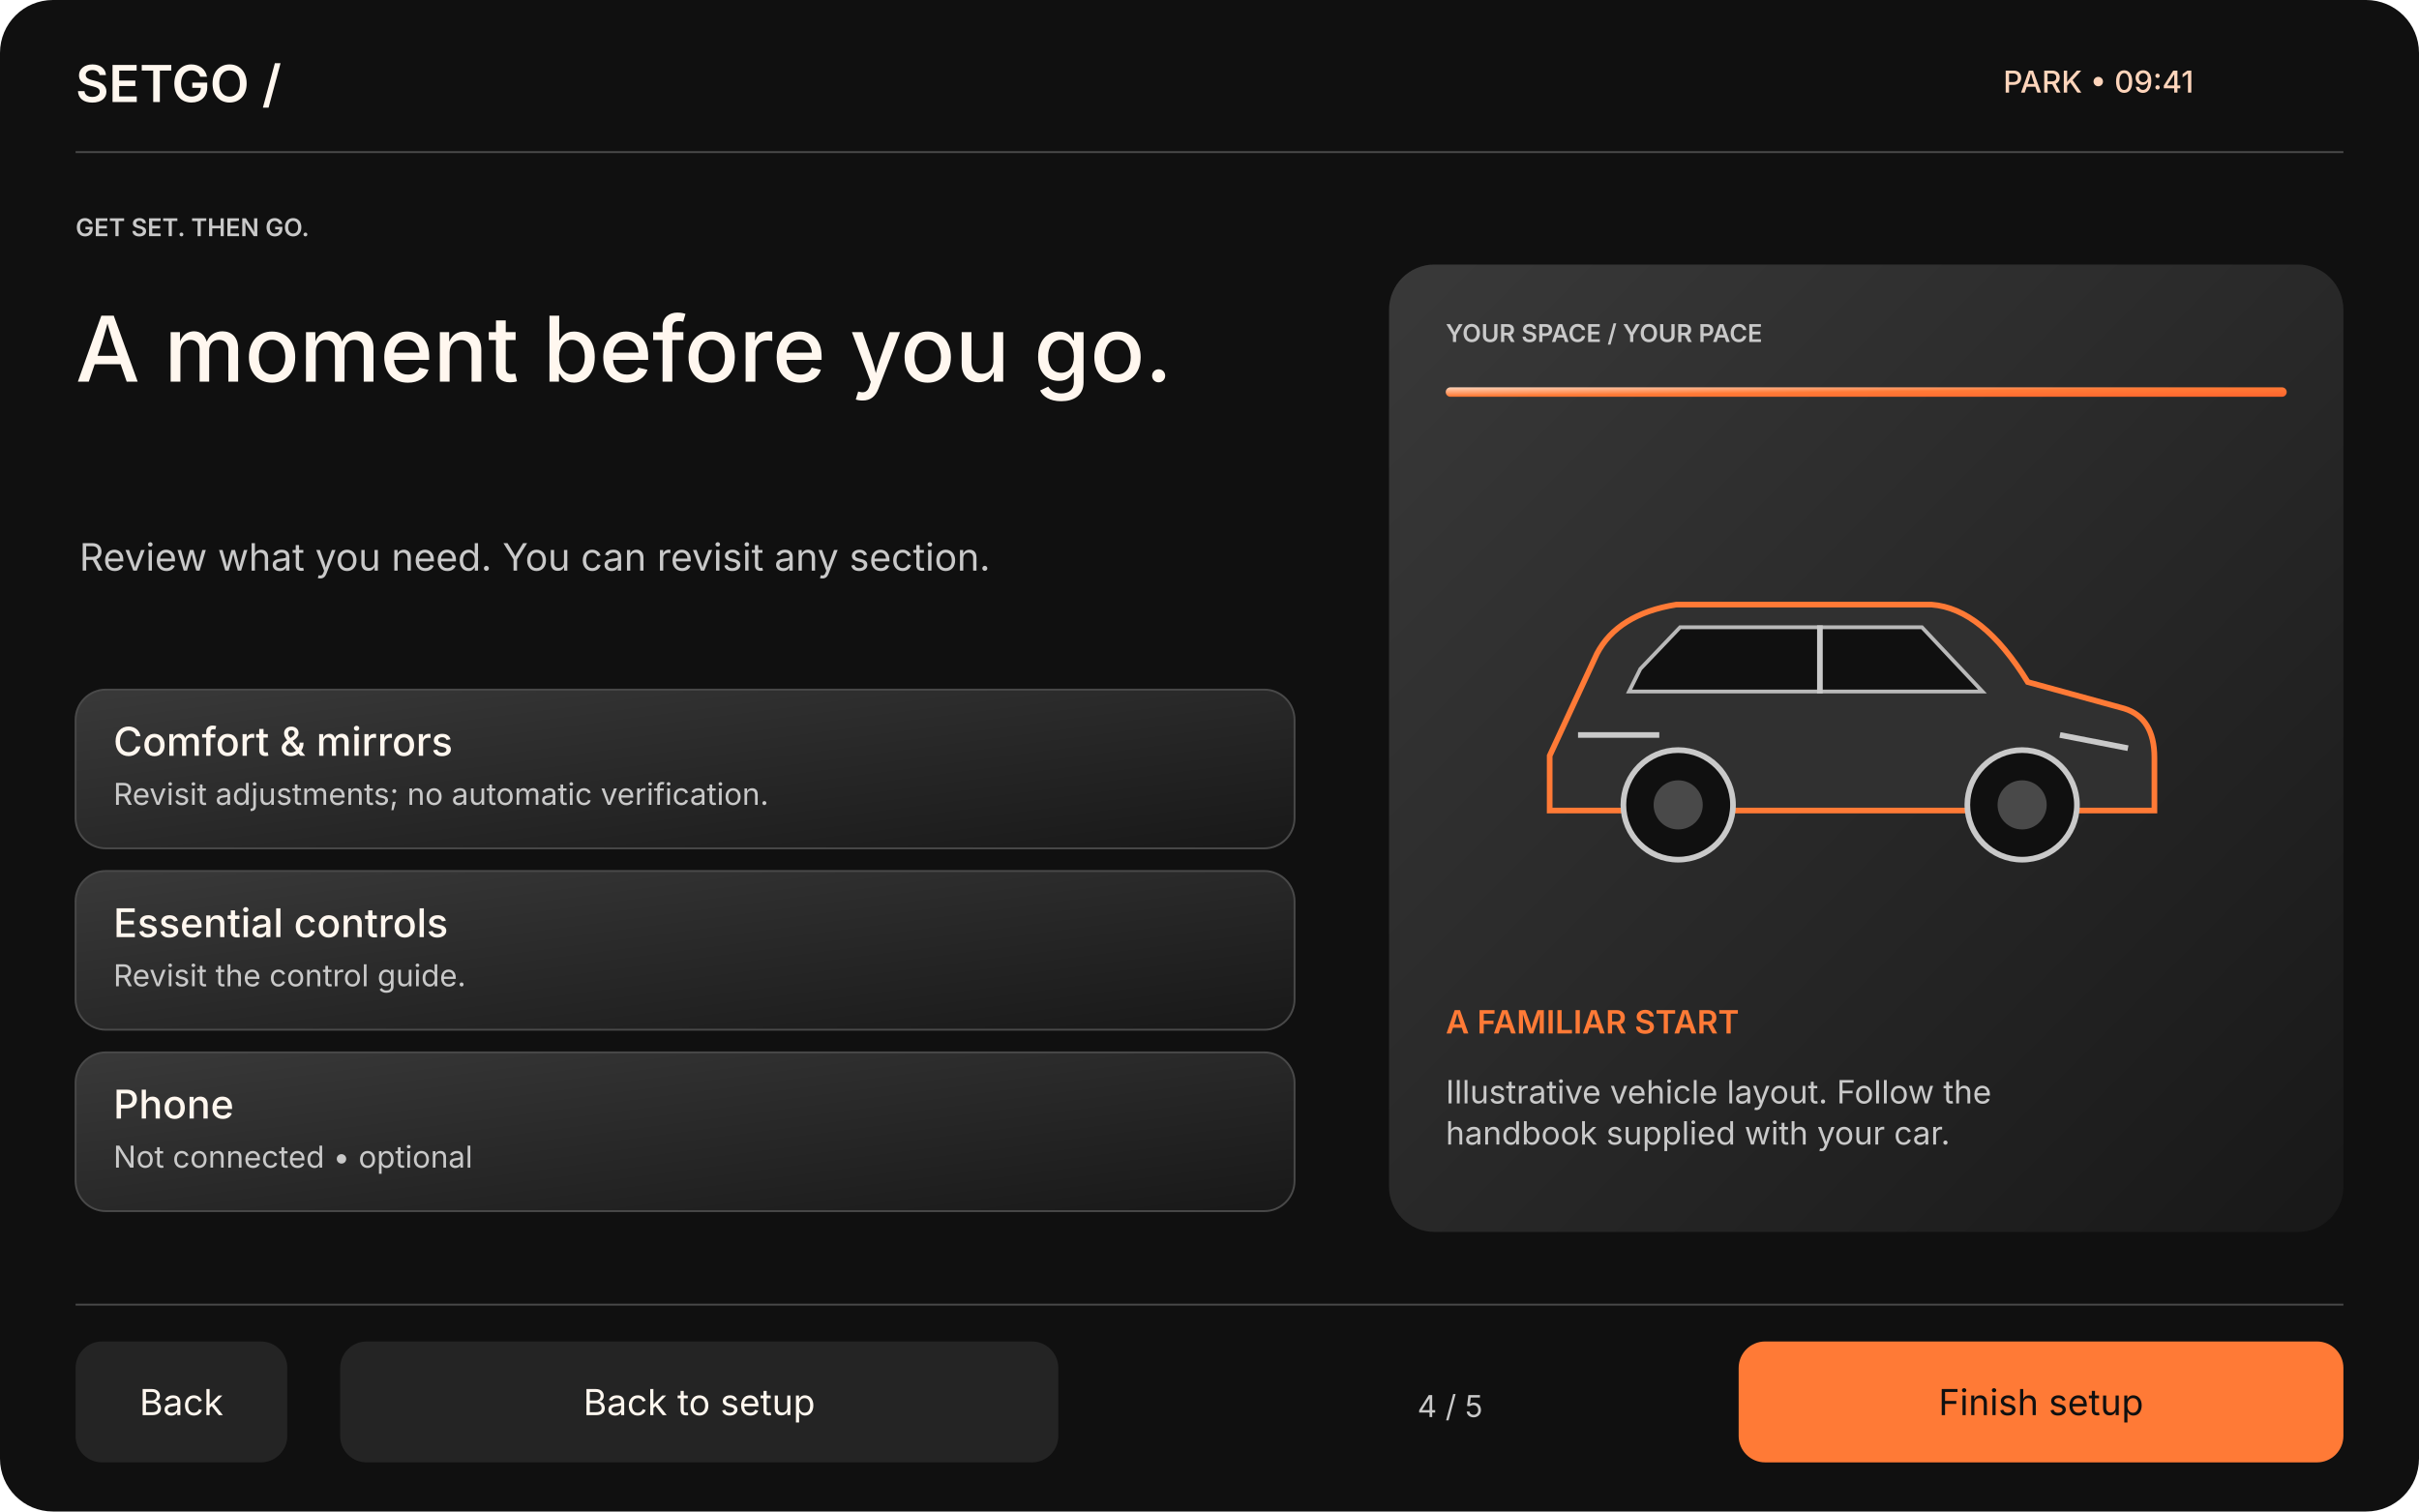
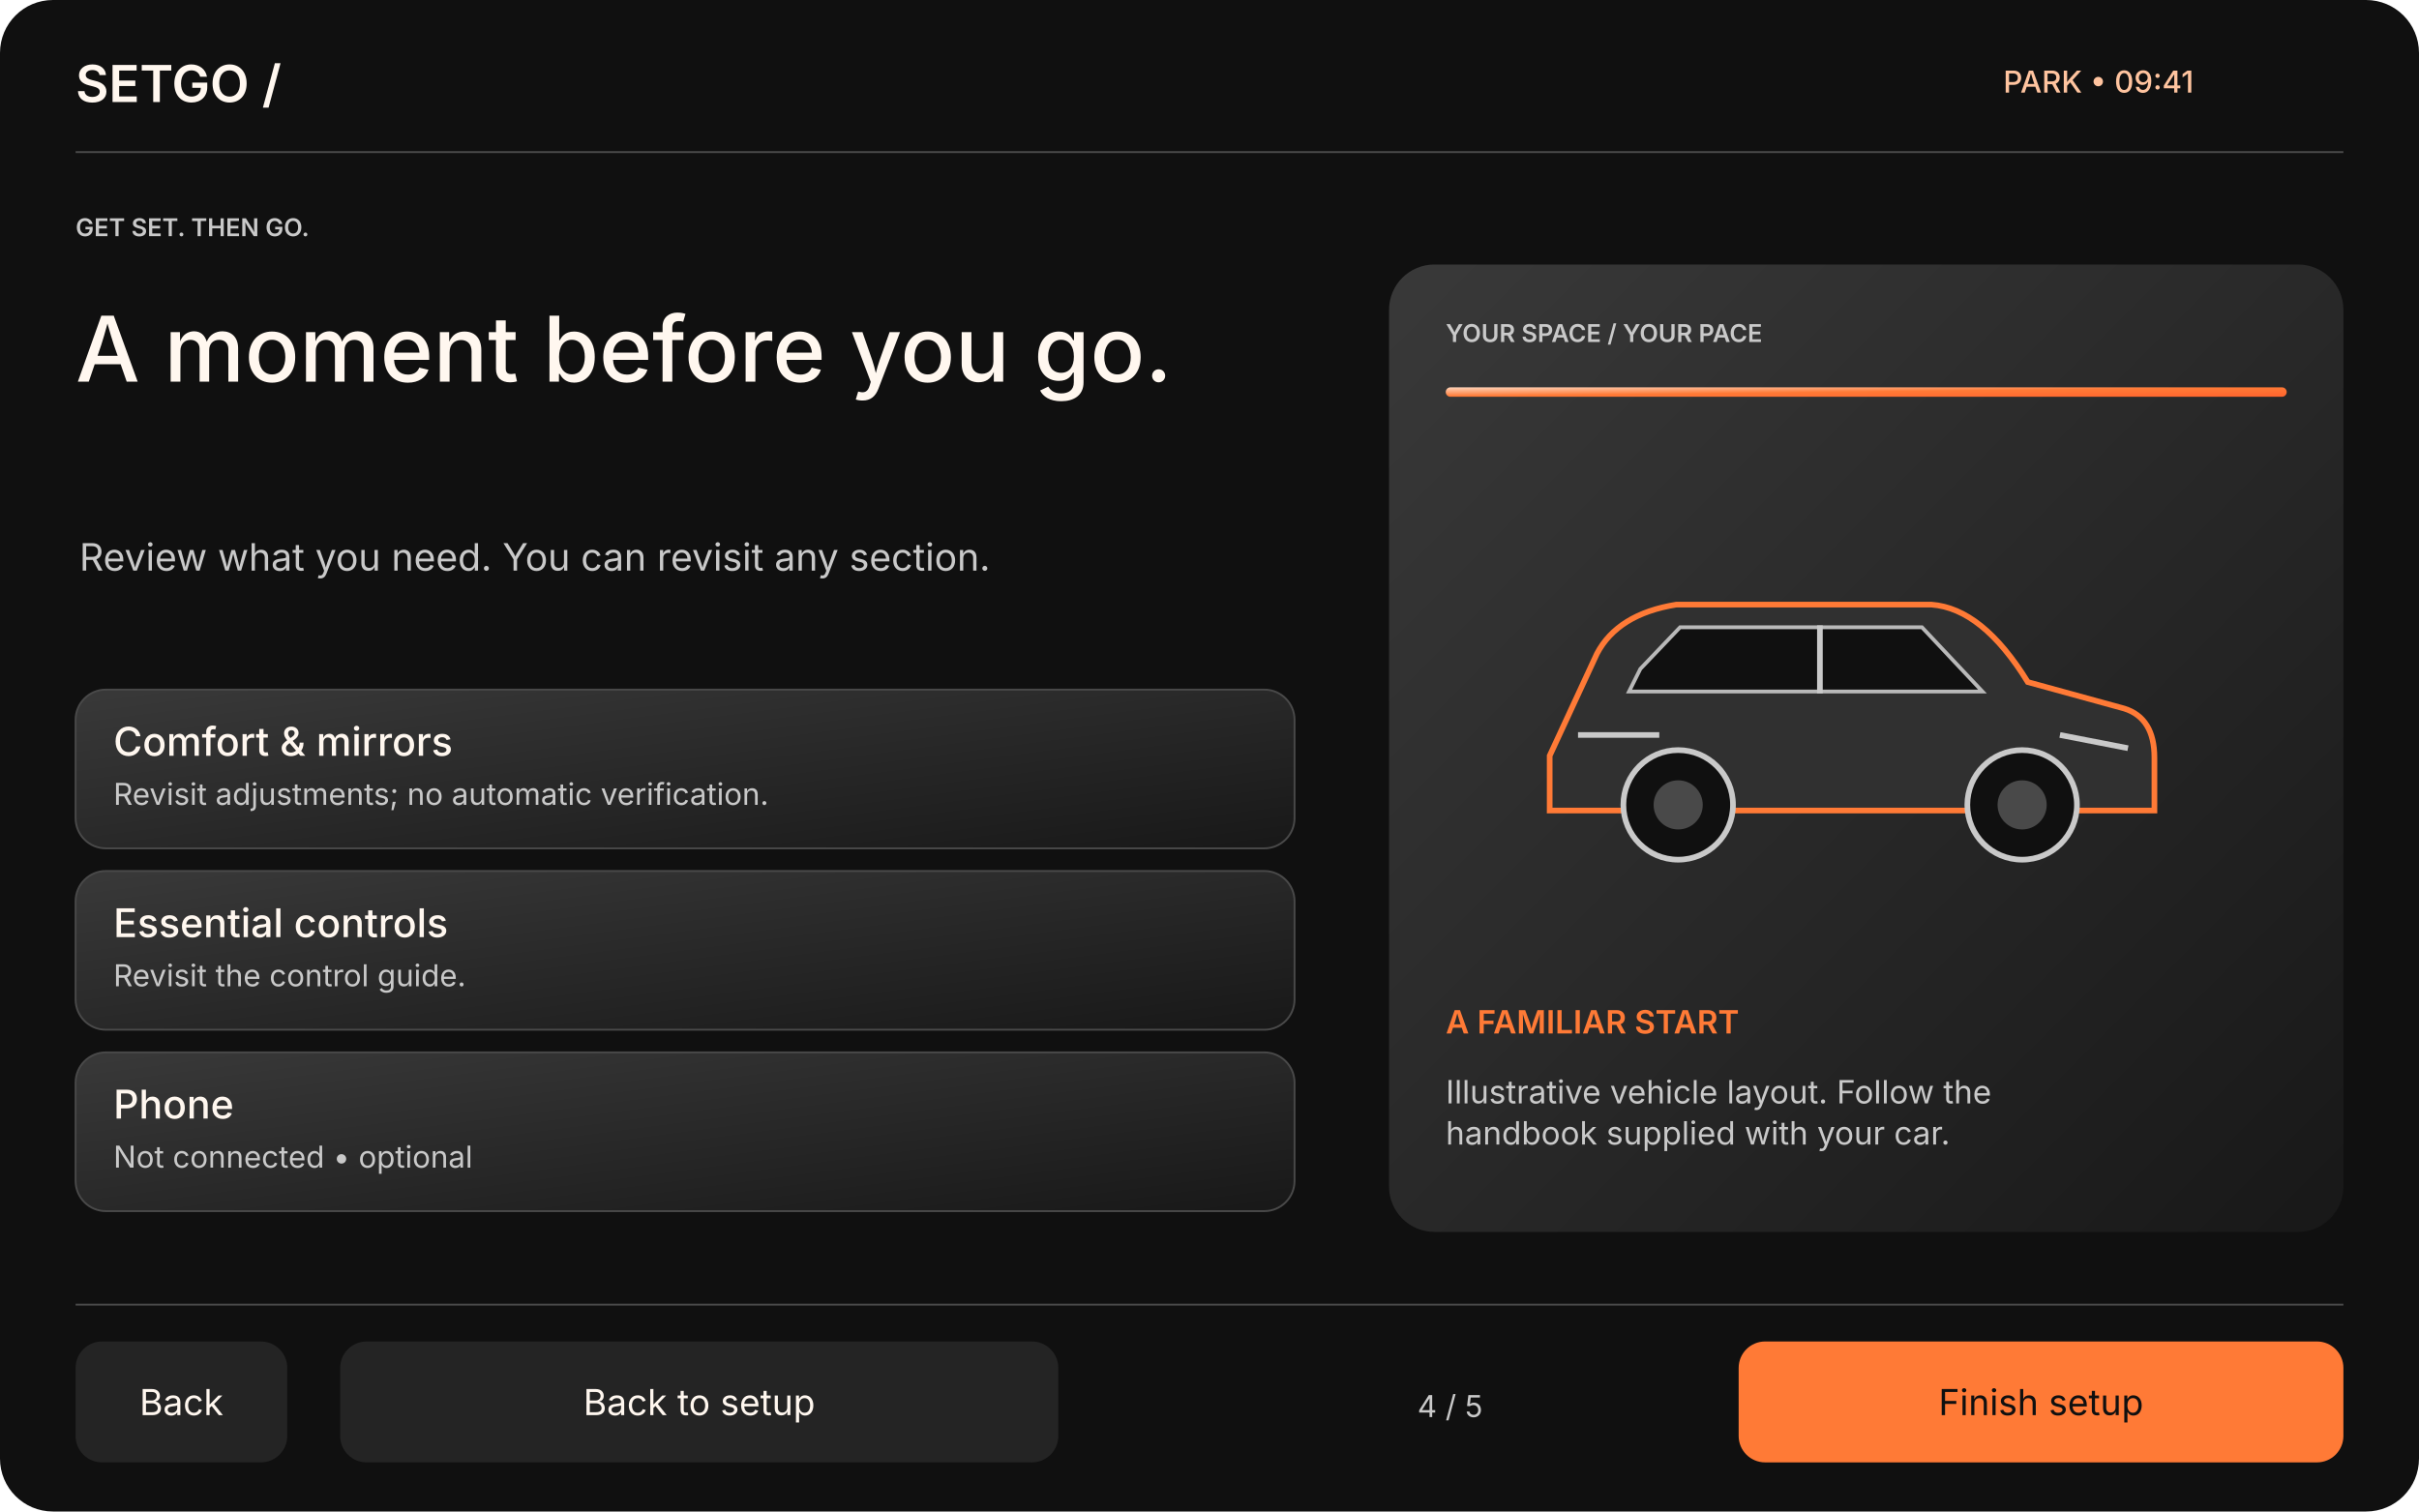
<svg xmlns="http://www.w3.org/2000/svg" width="1280" height="800" viewBox="0 0 1280 800">
  <defs>
    <linearGradient id="glass" x2="1" y2="1">
      <stop stop-color="#393939" />
      <stop offset="1" stop-color="#181818" />
    </linearGradient>
    <linearGradient id="signature" x1="0" y1="0" x2="1" y2="1">
      <stop stop-color="#FFD5BB" />
      <stop offset=".48" stop-color="#FF7A36" />
      <stop offset="1" stop-color="#FF642D" />
    </linearGradient>
  </defs>
  <rect x="0" y="0" width="1280" height="800" rx="28" fill="#101010" stroke="none" />
  <text x="40" y="54.0" font-family="Inter,Arial,sans-serif" font-size="27" font-weight="600" fill="#FFF7EF">SETGO /</text>
-   <text x="1060" y="49.0" font-family="Inter,Arial,sans-serif" font-size="16" font-weight="500" fill="#FFD5BB">PARK  •  09:41</text>
+   <text x="1060" y="49.0" font-family="Inter,Arial,sans-serif" font-size="16" font-weight="500" fill="#FFC49F">PARK  •  09:41</text>
  <rect x="40" y="80" width="1200" height="1" rx="0" fill="#494949" stroke="none" />
  <text x="40" y="125.0" font-family="Inter,Arial,sans-serif" font-size="13" font-weight="600" fill="#C9C9C9">GET SET. THEN GO.</text>
  <text x="40" y="202.0" font-family="Inter,Arial,sans-serif" font-size="48" font-weight="500" fill="#FFF7EF">A moment before you go.</text>
  <text x="42" y="302.0" font-family="Inter,Arial,sans-serif" font-size="20" font-weight="400" fill="#C9C9C9">Review what you need. You can revisit any section.</text>
  <rect x="40" y="365" width="645" height="84" rx="16" fill="url(#glass)" stroke="#494949" />
  <text x="60" y="400.0" font-family="Inter,Arial,sans-serif" font-size="21" font-weight="500" fill="#FFF7EF">Comfort &amp; mirrors</text>
  <text x="60" y="426.0" font-family="Inter,Arial,sans-serif" font-size="16" font-weight="400" fill="#C9C9C9">Revisit adjustments; no automatic verification.</text>
  <rect x="40" y="461" width="645" height="84" rx="16" fill="url(#glass)" stroke="#494949" />
  <text x="60" y="496.0" font-family="Inter,Arial,sans-serif" font-size="21" font-weight="500" fill="#FFF7EF">Essential controls</text>
  <text x="60" y="522.0" font-family="Inter,Arial,sans-serif" font-size="16" font-weight="400" fill="#C9C9C9">Revisit the control guide.</text>
  <rect x="40" y="557" width="645" height="84" rx="16" fill="url(#glass)" stroke="#494949" />
  <text x="60" y="592.0" font-family="Inter,Arial,sans-serif" font-size="21" font-weight="500" fill="#FFF7EF">Phone</text>
  <text x="60" y="618.0" font-family="Inter,Arial,sans-serif" font-size="16" font-weight="400" fill="#C9C9C9">Not connected • optional</text>
  <rect x="735" y="140" width="505" height="512" rx="24" fill="url(#glass)" stroke="none" />
  <text x="765" y="181.0" font-family="Inter,Arial,sans-serif" font-size="13" font-weight="600" fill="#C9C9C9">YOUR SPACE / YOUR PACE</text>
  <svg x="780" y="250" width="400" height="240" viewBox="0 0 400 240">
    <path d="M40 150 L65 96 Q76 75 107 70 L242 70 Q269 72 293 111 L344 125 Q360 130 360 151 L360 179 L40 179Z" fill="#303030" stroke="#FF7A36" stroke-width="3" />
    <path d="M88 104 L109 82 L237 82 L269 116 L82 116Z" fill="#101010" stroke="#B9B9B9" stroke-width="2" />
    <path d="M183 81 L183 117 M55 139 L98 139 M310 139 L346 146" stroke="#C9C9C9" stroke-width="3" />
    <circle cx="108" cy="176" r="29" fill="#101010" stroke="#C9C9C9" stroke-width="3" />
    <circle cx="290" cy="176" r="29" fill="#101010" stroke="#C9C9C9" stroke-width="3" />
    <circle cx="108" cy="176" r="13" fill="#494949" />
    <circle cx="290" cy="176" r="13" fill="#494949" />
  </svg>
  <text x="765" y="547.0" font-family="Inter,Arial,sans-serif" font-size="17" font-weight="600" fill="#FF7A36">A FAMILIAR START</text>
  <text x="765" y="584.0" font-family="Inter,Arial,sans-serif" font-size="17" font-weight="400" fill="#C9C9C9">Illustrative vehicle layout. Follow the</text>
  <text x="765" y="605.76" font-family="Inter,Arial,sans-serif" font-size="17" font-weight="400" fill="#C9C9C9">handbook supplied with your car.</text>
  <rect x="40" y="690" width="1200" height="1" rx="0" fill="#494949" stroke="none" />
  <rect x="40" y="710" width="112" height="64" rx="14" fill="#242424" />
  <text x="96.0" y="749" text-anchor="middle" font-family="Inter,Arial,sans-serif" font-size="19" fill="#FFF7EF">Back</text>
  <rect x="920" y="710" width="320" height="64" rx="14" fill="#FF7A36" />
  <text x="1080.0" y="749" text-anchor="middle" font-family="Inter,Arial,sans-serif" font-size="19" fill="#101010">Finish setup</text>
  <rect x="180" y="710" width="380" height="64" rx="14" fill="#242424" />
  <text x="370.0" y="749" text-anchor="middle" font-family="Inter,Arial,sans-serif" font-size="19" fill="#FFF7EF">Back to setup</text>
  <text x="750" y="750.0" font-family="Inter,Arial,sans-serif" font-size="16" font-weight="400" fill="#C9C9C9">4 / 5</text>
  <rect x="765" y="205" width="445" height="5" rx="2.5" fill="url(#signature)" />
</svg>
